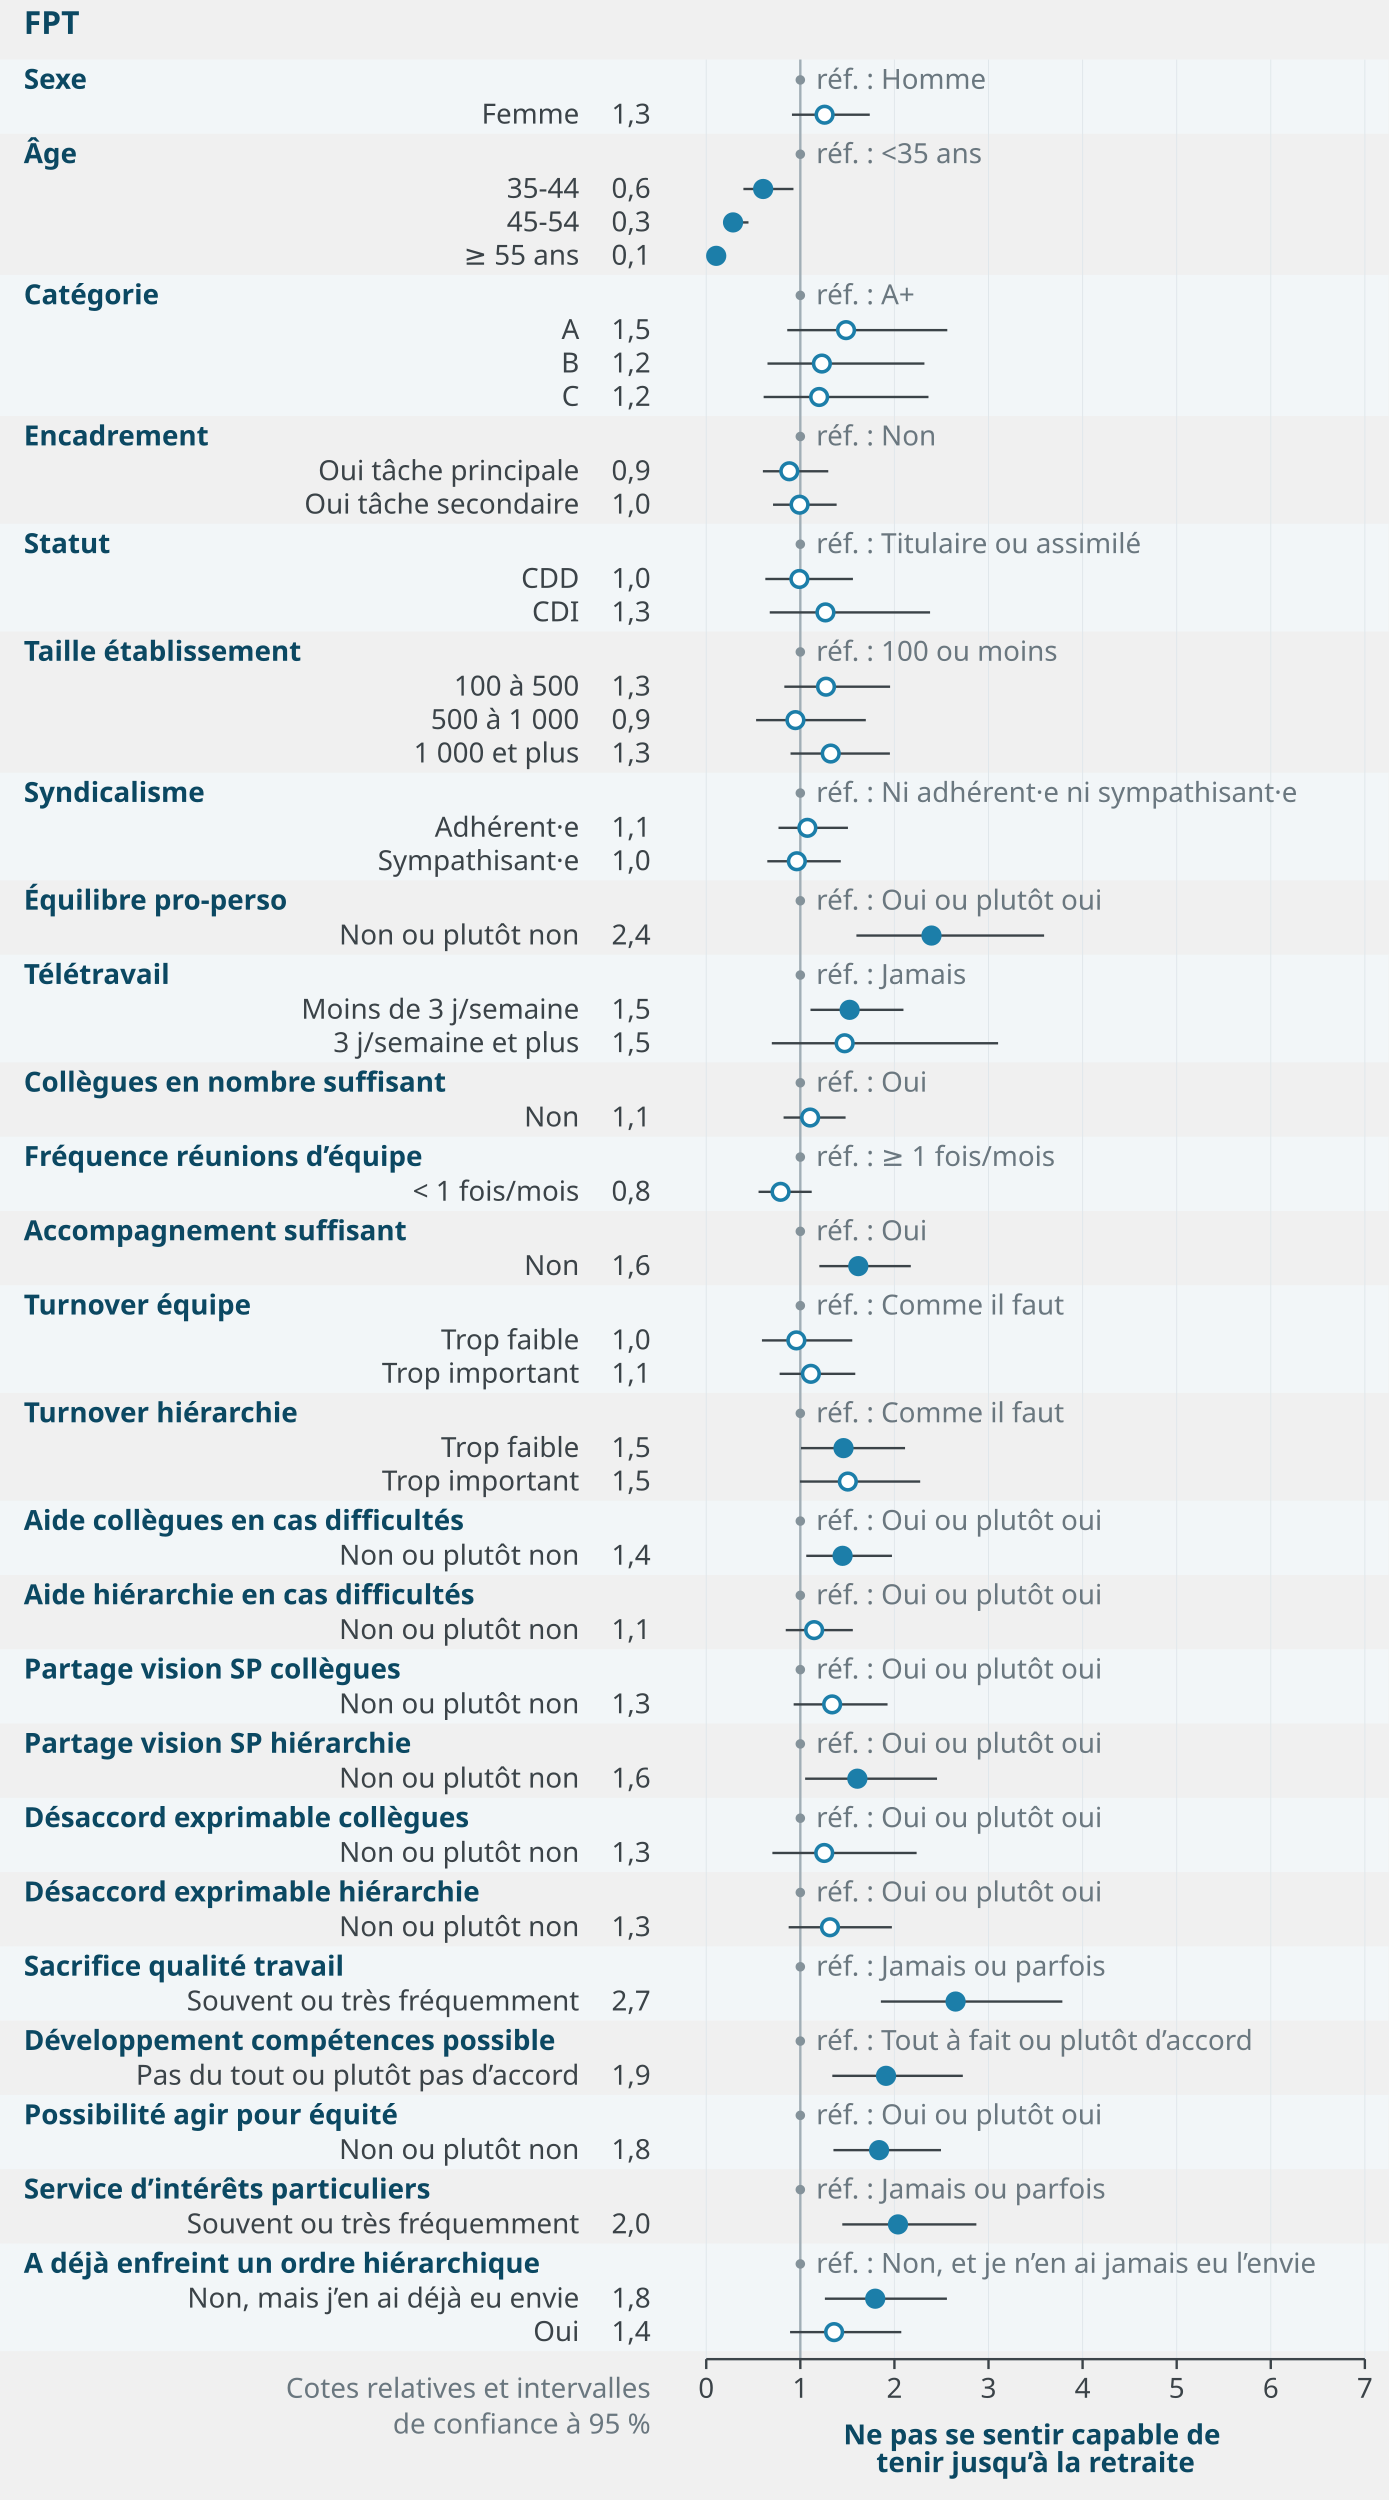
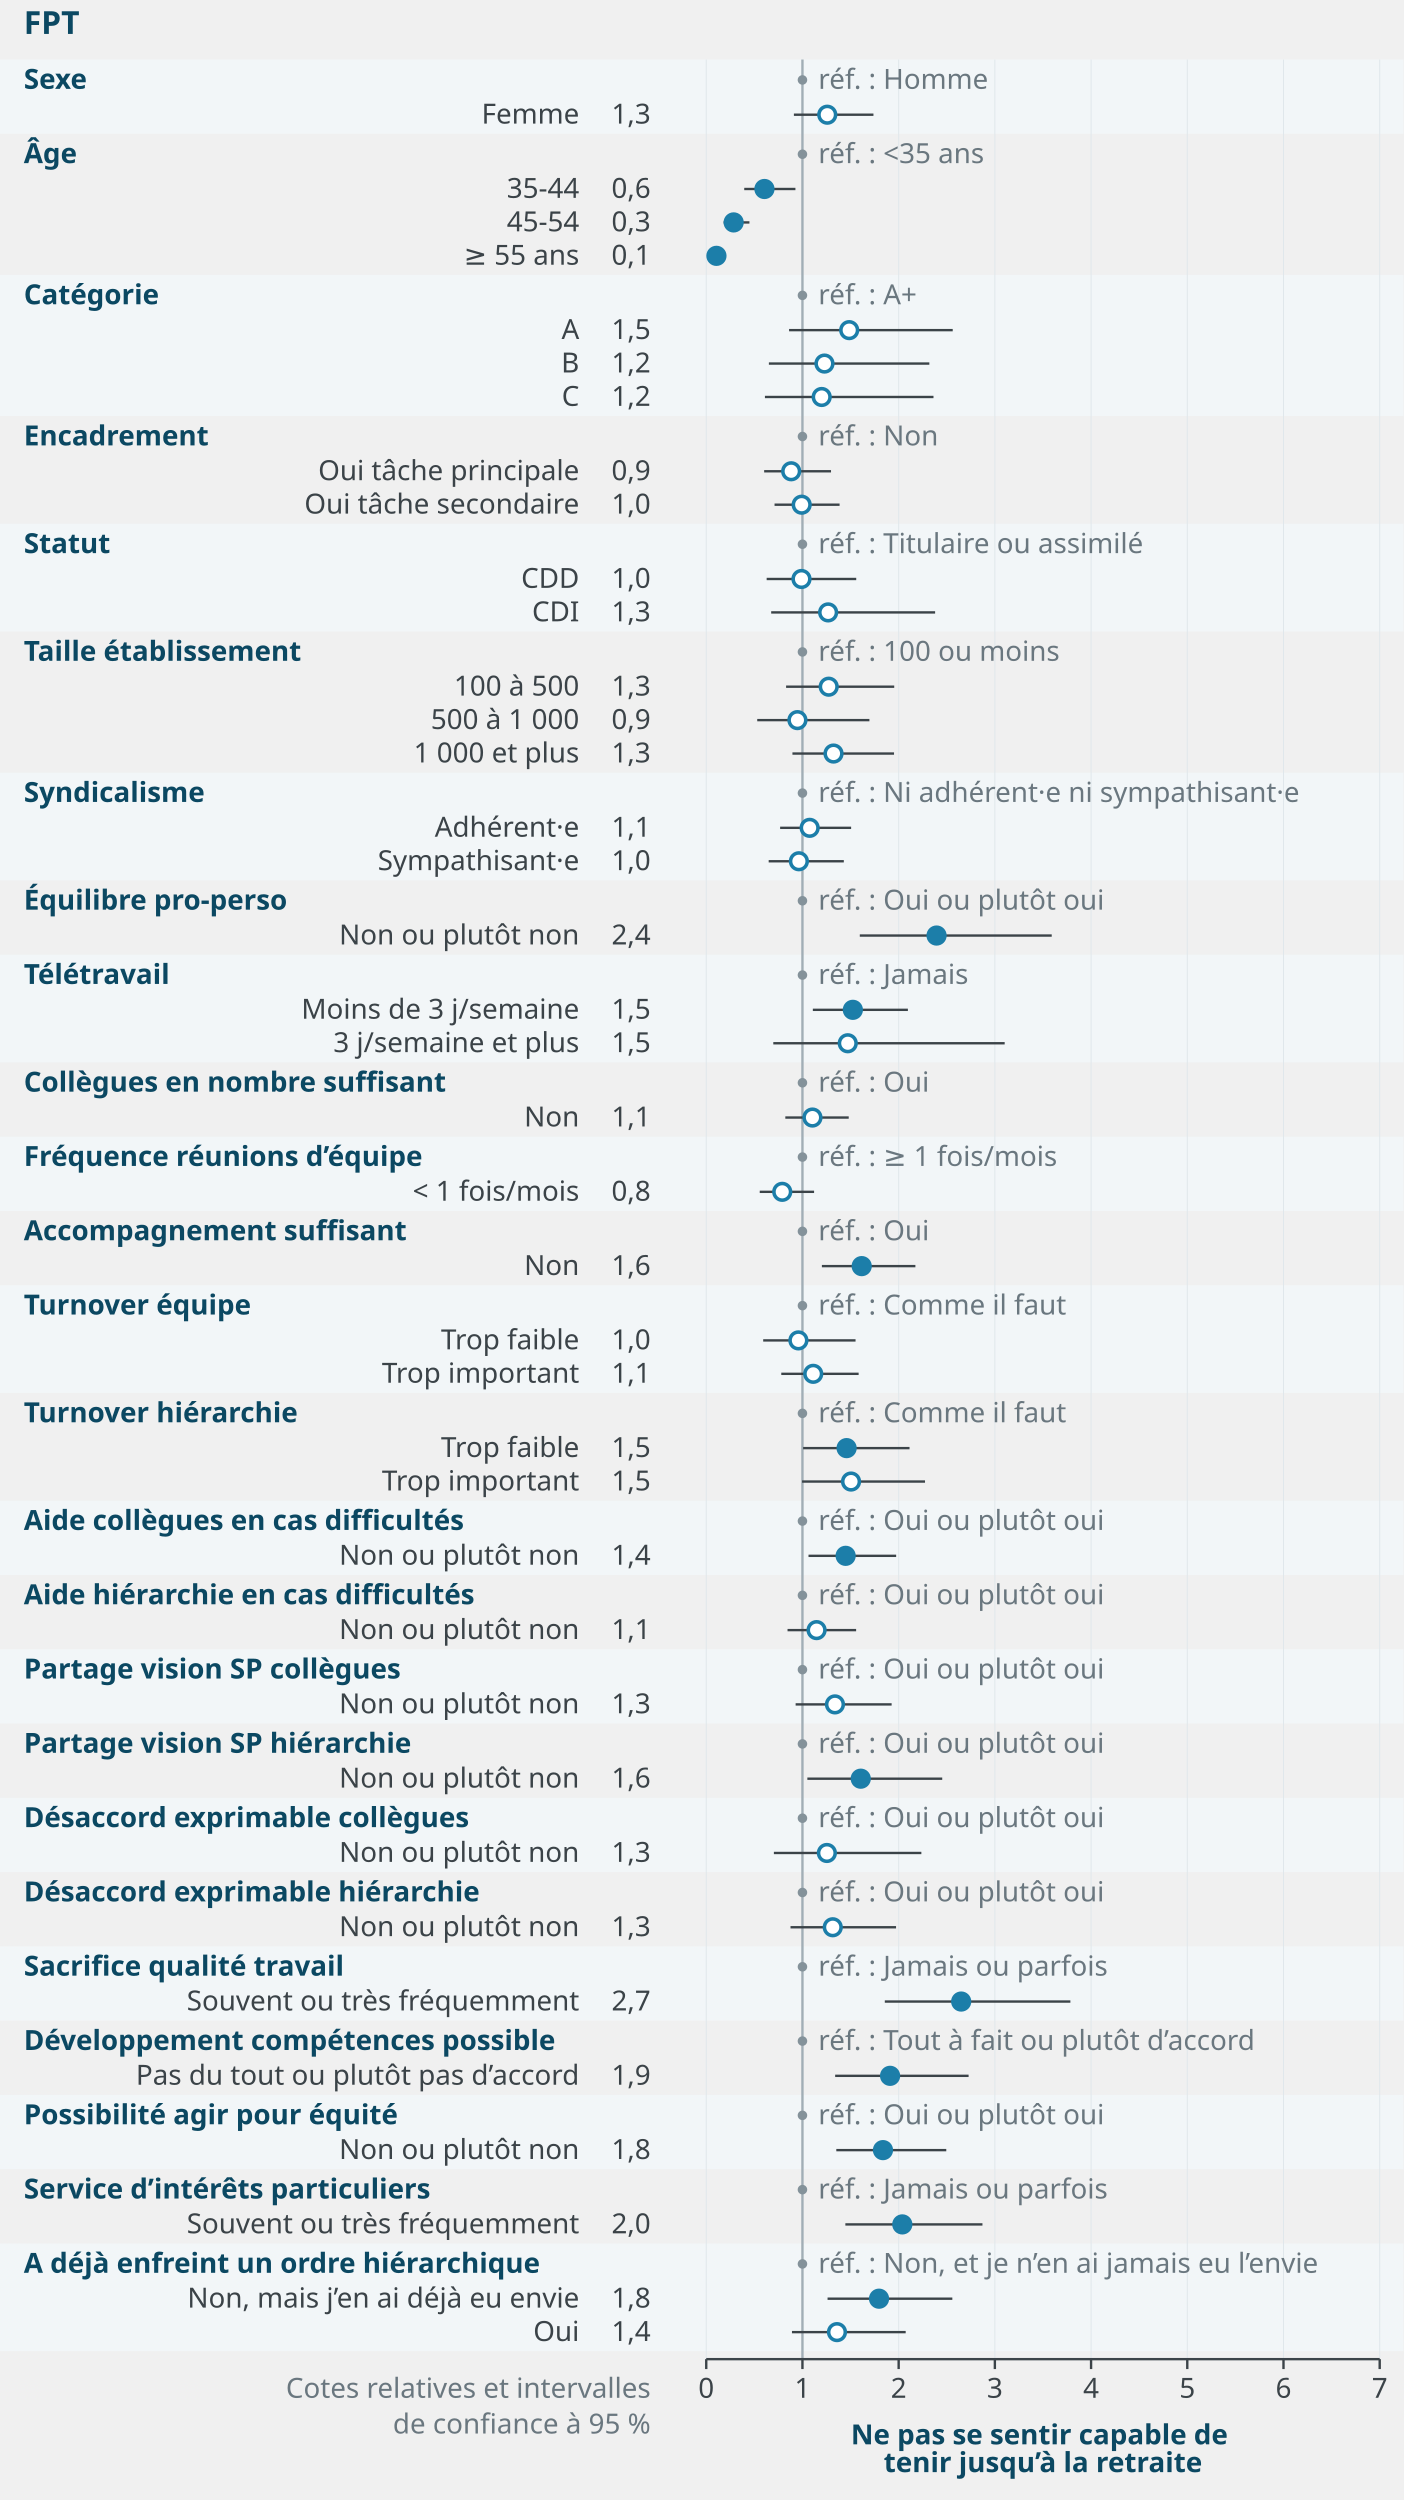
- <svg xmlns="http://www.w3.org/2000/svg" fill="currentColor" font-family="system-ui, sans-serif" font-size="10" text-anchor="middle" width="350pt" height="630.1pt" viewBox="0 0 350 630.1" style="font-family: Poppins-Regular, Poppins; font-size: 7px; background: none;">
+ <svg xmlns="http://www.w3.org/2000/svg" fill="currentColor" font-family="system-ui, sans-serif" font-size="10" text-anchor="middle" width="353.738pt" height="630.1pt" viewBox="0 0 353.738 630.1" style="font-family: Poppins-Regular, Poppins; font-size: 7px; background: none;">
  <g aria-label="rect" fill="#F2F6F8">
-     <rect x="0" y="15" width="350" height="18.723" />
-     <rect x="0" y="69.296" width="350" height="35.572" />
-     <rect x="0" y="132.016" width="350" height="27.148" />
-     <rect x="0" y="194.736" width="350" height="27.148" />
-     <rect x="0" y="240.607" width="350" height="27.148" />
-     <rect x="0" y="286.478" width="350" height="18.723" />
-     <rect x="0" y="323.925" width="350" height="27.148" />
-     <rect x="0" y="378.22" width="350" height="18.723" />
-     <rect x="0" y="415.667" width="350" height="18.723" />
-     <rect x="0" y="453.113" width="350" height="18.723" />
-     <rect x="0" y="490.559" width="350" height="18.723" />
-     <rect x="0" y="528.006" width="350" height="18.723" />
-     <rect x="0" y="565.452" width="350" height="27.148" />
+     <rect x="0" y="15" width="353.738" height="18.723" />
+     <rect x="0" y="69.296" width="353.738" height="35.572" />
+     <rect x="0" y="132.016" width="353.738" height="27.148" />
+     <rect x="0" y="194.736" width="353.738" height="27.148" />
+     <rect x="0" y="240.607" width="353.738" height="27.148" />
+     <rect x="0" y="286.478" width="353.738" height="18.723" />
+     <rect x="0" y="323.925" width="353.738" height="27.148" />
+     <rect x="0" y="378.22" width="353.738" height="18.723" />
+     <rect x="0" y="415.667" width="353.738" height="18.723" />
+     <rect x="0" y="453.113" width="353.738" height="18.723" />
+     <rect x="0" y="490.559" width="353.738" height="18.723" />
+     <rect x="0" y="528.006" width="353.738" height="18.723" />
+     <rect x="0" y="565.452" width="353.738" height="27.148" />
  </g>
  <g aria-label="rule" stroke="#E0E7EB" stroke-width="0.25">
    <line x1="178" x2="178" y1="15" y2="594.6" />
-     <line x1="225.429" x2="225.429" y1="15" y2="594.6" />
-     <line x1="249.143" x2="249.143" y1="15" y2="594.6" />
-     <line x1="272.857" x2="272.857" y1="15" y2="594.6" />
-     <line x1="296.571" x2="296.571" y1="15" y2="594.6" />
-     <line x1="320.286" x2="320.286" y1="15" y2="594.6" />
-     <line x1="344" x2="344" y1="15" y2="594.6" />
+     <line x1="226.497" x2="226.497" y1="15" y2="594.6" />
+     <line x1="250.745" x2="250.745" y1="15" y2="594.6" />
+     <line x1="274.993" x2="274.993" y1="15" y2="594.6" />
+     <line x1="299.241" x2="299.241" y1="15" y2="594.6" />
+     <line x1="323.49" x2="323.49" y1="15" y2="594.6" />
+     <line x1="347.738" x2="347.738" y1="15" y2="594.6" />
  </g>
  <g aria-label="rule" stroke="#A1AEB6" stroke-width="0.6">
-     <line x1="201.714" x2="201.714" y1="15" y2="594.6" />
+     <line x1="202.248" x2="202.248" y1="15" y2="594.6" />
  </g>
  <g aria-label="dot" fill="#84929A">
-     <circle cx="201.714" cy="20.149" r="1.2" />
-     <circle cx="201.714" cy="38.872" r="1.2" />
-     <circle cx="201.714" cy="74.445" r="1.2" />
-     <circle cx="201.714" cy="110.017" r="1.2" />
-     <circle cx="201.714" cy="137.165" r="1.2" />
-     <circle cx="201.714" cy="164.313" r="1.2" />
-     <circle cx="201.714" cy="199.885" r="1.2" />
-     <circle cx="201.714" cy="227.033" r="1.2" />
-     <circle cx="201.714" cy="245.756" r="1.2" />
-     <circle cx="201.714" cy="272.904" r="1.2" />
-     <circle cx="201.714" cy="291.627" r="1.2" />
-     <circle cx="201.714" cy="310.351" r="1.2" />
-     <circle cx="201.714" cy="329.074" r="1.2" />
-     <circle cx="201.714" cy="356.222" r="1.2" />
-     <circle cx="201.714" cy="383.369" r="1.2" />
-     <circle cx="201.714" cy="402.093" r="1.2" />
-     <circle cx="201.714" cy="420.816" r="1.2" />
-     <circle cx="201.714" cy="439.539" r="1.2" />
-     <circle cx="201.714" cy="458.262" r="1.2" />
-     <circle cx="201.714" cy="476.985" r="1.2" />
-     <circle cx="201.714" cy="495.709" r="1.2" />
-     <circle cx="201.714" cy="514.432" r="1.2" />
-     <circle cx="201.714" cy="533.155" r="1.2" />
-     <circle cx="201.714" cy="551.878" r="1.2" />
-     <circle cx="201.714" cy="570.601" r="1.2" />
+     <circle cx="202.248" cy="20.149" r="1.2" />
+     <circle cx="202.248" cy="38.872" r="1.2" />
+     <circle cx="202.248" cy="74.445" r="1.2" />
+     <circle cx="202.248" cy="110.017" r="1.2" />
+     <circle cx="202.248" cy="137.165" r="1.2" />
+     <circle cx="202.248" cy="164.313" r="1.2" />
+     <circle cx="202.248" cy="199.885" r="1.2" />
+     <circle cx="202.248" cy="227.033" r="1.2" />
+     <circle cx="202.248" cy="245.756" r="1.2" />
+     <circle cx="202.248" cy="272.904" r="1.2" />
+     <circle cx="202.248" cy="291.627" r="1.2" />
+     <circle cx="202.248" cy="310.351" r="1.2" />
+     <circle cx="202.248" cy="329.074" r="1.2" />
+     <circle cx="202.248" cy="356.222" r="1.2" />
+     <circle cx="202.248" cy="383.369" r="1.2" />
+     <circle cx="202.248" cy="402.093" r="1.2" />
+     <circle cx="202.248" cy="420.816" r="1.2" />
+     <circle cx="202.248" cy="439.539" r="1.2" />
+     <circle cx="202.248" cy="458.262" r="1.2" />
+     <circle cx="202.248" cy="476.985" r="1.2" />
+     <circle cx="202.248" cy="495.709" r="1.2" />
+     <circle cx="202.248" cy="514.432" r="1.2" />
+     <circle cx="202.248" cy="533.155" r="1.2" />
+     <circle cx="202.248" cy="551.878" r="1.2" />
+     <circle cx="202.248" cy="570.601" r="1.2" />
  </g>
  <g aria-label="rule" stroke="#3B4348" stroke-width="0.6">
-     <line x1="199.604" x2="219.215" y1="28.911" y2="28.911" />
-     <line x1="187.367" x2="199.983" y1="47.634" y2="47.634" />
-     <line x1="182.292" x2="188.648" y1="56.059" y2="56.059" />
-     <line x1="179.47" x2="182.245" y1="64.483" y2="64.483" />
-     <line x1="198.418" x2="238.756" y1="83.207" y2="83.207" />
-     <line x1="193.438" x2="232.993" y1="91.631" y2="91.631" />
-     <line x1="192.466" x2="234.013" y1="100.056" y2="100.056" />
-     <line x1="192.276" x2="208.757" y1="118.779" y2="118.779" />
-     <line x1="194.837" x2="210.868" y1="127.204" y2="127.204" />
-     <line x1="192.893" x2="214.971" y1="145.927" y2="145.927" />
-     <line x1="194.007" x2="234.416" y1="154.351" y2="154.351" />
-     <line x1="197.683" x2="224.338" y1="173.075" y2="173.075" />
-     <line x1="190.569" x2="218.219" y1="181.499" y2="181.499" />
-     <line x1="199.248" x2="224.29" y1="189.924" y2="189.924" />
-     <line x1="196.213" x2="213.714" y1="208.647" y2="208.647" />
-     <line x1="193.391" x2="211.911" y1="217.072" y2="217.072" />
-     <line x1="215.848" x2="263.158" y1="235.795" y2="235.795" />
-     <line x1="204.275" x2="227.705" y1="254.518" y2="254.518" />
-     <line x1="194.529" x2="251.562" y1="262.943" y2="262.943" />
-     <line x1="197.493" x2="213.121" y1="281.666" y2="281.666" />
-     <line x1="191.185" x2="204.584" y1="300.389" y2="300.389" />
-     <line x1="206.505" x2="229.555" y1="319.112" y2="319.112" />
-     <line x1="192.039" x2="214.805" y1="337.835" y2="337.835" />
-     <line x1="196.497" x2="215.563" y1="346.26" y2="346.26" />
-     <line x1="201.88" x2="228.108" y1="364.983" y2="364.983" />
-     <line x1="201.619" x2="231.926" y1="373.408" y2="373.408" />
-     <line x1="203.208" x2="224.812" y1="392.131" y2="392.131" />
-     <line x1="198.039" x2="214.947" y1="410.854" y2="410.854" />
-     <line x1="200.031" x2="223.697" y1="429.577" y2="429.577" />
-     <line x1="202.924" x2="236.171" y1="448.301" y2="448.301" />
-     <line x1="194.671" x2="231.025" y1="467.024" y2="467.024" />
-     <line x1="198.774" x2="224.788" y1="485.747" y2="485.747" />
-     <line x1="222.014" x2="267.759" y1="504.47" y2="504.47" />
-     <line x1="209.777" x2="242.669" y1="523.193" y2="523.193" />
-     <line x1="210.062" x2="237.167" y1="541.917" y2="541.917" />
-     <line x1="212.291" x2="246.084" y1="560.64" y2="560.64" />
-     <line x1="207.904" x2="238.661" y1="579.363" y2="579.363" />
-     <line x1="199.129" x2="227.16" y1="587.788" y2="587.788" />
+     <line x1="200.09" x2="220.144" y1="28.911" y2="28.911" />
+     <line x1="187.578" x2="200.478" y1="47.634" y2="47.634" />
+     <line x1="182.389" x2="188.887" y1="56.059" y2="56.059" />
+     <line x1="179.503" x2="182.34" y1="64.483" y2="64.483" />
+     <line x1="198.878" x2="240.124" y1="83.207" y2="83.207" />
+     <line x1="193.786" x2="234.232" y1="91.631" y2="91.631" />
+     <line x1="192.791" x2="235.274" y1="100.056" y2="100.056" />
+     <line x1="192.597" x2="209.45" y1="118.779" y2="118.779" />
+     <line x1="195.216" x2="211.608" y1="127.204" y2="127.204" />
+     <line x1="193.228" x2="215.803" y1="145.927" y2="145.927" />
+     <line x1="194.368" x2="235.687" y1="154.351" y2="154.351" />
+     <line x1="198.126" x2="225.381" y1="173.075" y2="173.075" />
+     <line x1="190.852" x2="219.125" y1="181.499" y2="181.499" />
+     <line x1="199.726" x2="225.333" y1="189.924" y2="189.924" />
+     <line x1="196.623" x2="214.518" y1="208.647" y2="208.647" />
+     <line x1="193.737" x2="212.675" y1="217.072" y2="217.072" />
+     <line x1="216.7" x2="265.076" y1="235.795" y2="235.795" />
+     <line x1="204.867" x2="228.824" y1="254.518" y2="254.518" />
+     <line x1="194.901" x2="253.218" y1="262.943" y2="262.943" />
+     <line x1="197.932" x2="213.912" y1="281.666" y2="281.666" />
+     <line x1="191.482" x2="205.182" y1="300.389" y2="300.389" />
+     <line x1="207.146" x2="230.716" y1="319.112" y2="319.112" />
+     <line x1="192.355" x2="215.633" y1="337.835" y2="337.835" />
+     <line x1="196.914" x2="216.409" y1="346.26" y2="346.26" />
+     <line x1="202.418" x2="229.237" y1="364.983" y2="364.983" />
+     <line x1="202.151" x2="233.141" y1="373.408" y2="373.408" />
+     <line x1="203.776" x2="225.866" y1="392.131" y2="392.131" />
+     <line x1="198.49" x2="215.779" y1="410.854" y2="410.854" />
+     <line x1="200.527" x2="224.726" y1="429.577" y2="429.577" />
+     <line x1="203.485" x2="237.481" y1="448.301" y2="448.301" />
+     <line x1="195.047" x2="232.219" y1="467.024" y2="467.024" />
+     <line x1="199.241" x2="225.842" y1="485.747" y2="485.747" />
+     <line x1="223.005" x2="269.78" y1="504.47" y2="504.47" />
+     <line x1="210.493" x2="244.125" y1="523.193" y2="523.193" />
+     <line x1="210.784" x2="238.499" y1="541.917" y2="541.917" />
+     <line x1="213.063" x2="247.617" y1="560.64" y2="560.64" />
+     <line x1="208.577" x2="240.027" y1="579.363" y2="579.363" />
+     <line x1="199.605" x2="228.267" y1="587.788" y2="587.788" />
  </g>
  <g aria-label="dot" stroke="#1C7EA9" stroke-width="0.9">
-     <circle cx="207.833" cy="28.911" r="2.1" fill="#FFFFFF" />
-     <circle cx="192.347" cy="47.634" r="2.1" fill="#1C7EA9" />
-     <circle cx="184.759" cy="56.059" r="2.1" fill="#1C7EA9" />
-     <circle cx="180.514" cy="64.483" r="2.1" fill="#1C7EA9" />
-     <circle cx="213.239" cy="83.207" r="2.1" fill="#FFFFFF" />
-     <circle cx="207.145" cy="91.631" r="2.1" fill="#FFFFFF" />
-     <circle cx="206.457" cy="100.056" r="2.1" fill="#FFFFFF" />
-     <circle cx="198.94" cy="118.779" r="2.1" fill="#FFFFFF" />
-     <circle cx="201.525" cy="127.204" r="2.1" fill="#FFFFFF" />
-     <circle cx="201.477" cy="145.927" r="2.1" fill="#FFFFFF" />
-     <circle cx="208.046" cy="154.351" r="2.1" fill="#FFFFFF" />
-     <circle cx="208.188" cy="173.075" r="2.1" fill="#FFFFFF" />
-     <circle cx="200.481" cy="181.499" r="2.1" fill="#FFFFFF" />
-     <circle cx="209.374" cy="189.924" r="2.1" fill="#FFFFFF" />
-     <circle cx="203.493" cy="208.647" r="2.1" fill="#FFFFFF" />
-     <circle cx="200.837" cy="217.072" r="2.1" fill="#FFFFFF" />
-     <circle cx="234.772" cy="235.795" r="2.1" fill="#1C7EA9" />
-     <circle cx="214.141" cy="254.518" r="2.1" fill="#1C7EA9" />
-     <circle cx="212.884" cy="262.943" r="2.1" fill="#FFFFFF" />
-     <circle cx="204.181" cy="281.666" r="2.1" fill="#FFFFFF" />
-     <circle cx="196.734" cy="300.389" r="2.1" fill="#FFFFFF" />
-     <circle cx="216.322" cy="319.112" r="2.1" fill="#1C7EA9" />
-     <circle cx="200.718" cy="337.835" r="2.1" fill="#FFFFFF" />
-     <circle cx="204.37" cy="346.26" r="2.1" fill="#FFFFFF" />
-     <circle cx="212.599" cy="364.983" r="2.1" fill="#1C7EA9" />
-     <circle cx="213.69" cy="373.408" r="2.1" fill="#FFFFFF" />
-     <circle cx="212.362" cy="392.131" r="2.1" fill="#1C7EA9" />
-     <circle cx="205.2" cy="410.854" r="2.1" fill="#FFFFFF" />
-     <circle cx="209.73" cy="429.577" r="2.1" fill="#FFFFFF" />
-     <circle cx="216.085" cy="448.301" r="2.1" fill="#1C7EA9" />
-     <circle cx="207.738" cy="467.024" r="2.1" fill="#FFFFFF" />
-     <circle cx="209.184" cy="485.747" r="2.1" fill="#FFFFFF" />
-     <circle cx="240.843" cy="504.47" r="2.1" fill="#1C7EA9" />
-     <circle cx="223.318" cy="523.193" r="2.1" fill="#1C7EA9" />
-     <circle cx="221.563" cy="541.917" r="2.1" fill="#1C7EA9" />
-     <circle cx="226.33" cy="560.64" r="2.1" fill="#1C7EA9" />
-     <circle cx="220.591" cy="579.363" r="2.1" fill="#1C7EA9" />
-     <circle cx="210.228" cy="587.788" r="2.1" fill="#FFFFFF" />
+     <circle cx="208.504" cy="28.911" r="2.1" fill="#FFFFFF" />
+     <circle cx="192.67" cy="47.634" r="2.1" fill="#1C7EA9" />
+     <circle cx="184.911" cy="56.059" r="2.1" fill="#1C7EA9" />
+     <circle cx="180.57" cy="64.483" r="2.1" fill="#1C7EA9" />
+     <circle cx="214.033" cy="83.207" r="2.1" fill="#FFFFFF" />
+     <circle cx="207.801" cy="91.631" r="2.1" fill="#FFFFFF" />
+     <circle cx="207.098" cy="100.056" r="2.1" fill="#FFFFFF" />
+     <circle cx="199.411" cy="118.779" r="2.1" fill="#FFFFFF" />
+     <circle cx="202.054" cy="127.204" r="2.1" fill="#FFFFFF" />
+     <circle cx="202.006" cy="145.927" r="2.1" fill="#FFFFFF" />
+     <circle cx="208.723" cy="154.351" r="2.1" fill="#FFFFFF" />
+     <circle cx="208.868" cy="173.075" r="2.1" fill="#FFFFFF" />
+     <circle cx="200.987" cy="181.499" r="2.1" fill="#FFFFFF" />
+     <circle cx="210.08" cy="189.924" r="2.1" fill="#FFFFFF" />
+     <circle cx="204.067" cy="208.647" r="2.1" fill="#FFFFFF" />
+     <circle cx="201.351" cy="217.072" r="2.1" fill="#FFFFFF" />
+     <circle cx="236.05" cy="235.795" r="2.1" fill="#1C7EA9" />
+     <circle cx="214.954" cy="254.518" r="2.1" fill="#1C7EA9" />
+     <circle cx="213.669" cy="262.943" r="2.1" fill="#FFFFFF" />
+     <circle cx="204.77" cy="281.666" r="2.1" fill="#FFFFFF" />
+     <circle cx="197.156" cy="300.389" r="2.1" fill="#FFFFFF" />
+     <circle cx="217.185" cy="319.112" r="2.1" fill="#1C7EA9" />
+     <circle cx="201.23" cy="337.835" r="2.1" fill="#FFFFFF" />
+     <circle cx="204.964" cy="346.26" r="2.1" fill="#FFFFFF" />
+     <circle cx="213.378" cy="364.983" r="2.1" fill="#1C7EA9" />
+     <circle cx="214.494" cy="373.408" r="2.1" fill="#FFFFFF" />
+     <circle cx="213.136" cy="392.131" r="2.1" fill="#1C7EA9" />
+     <circle cx="205.813" cy="410.854" r="2.1" fill="#FFFFFF" />
+     <circle cx="210.444" cy="429.577" r="2.1" fill="#FFFFFF" />
+     <circle cx="216.943" cy="448.301" r="2.1" fill="#1C7EA9" />
+     <circle cx="208.407" cy="467.024" r="2.1" fill="#FFFFFF" />
+     <circle cx="209.886" cy="485.747" r="2.1" fill="#FFFFFF" />
+     <circle cx="242.258" cy="504.47" r="2.1" fill="#1C7EA9" />
+     <circle cx="224.338" cy="523.193" r="2.1" fill="#1C7EA9" />
+     <circle cx="222.544" cy="541.917" r="2.1" fill="#1C7EA9" />
+     <circle cx="227.418" cy="560.64" r="2.1" fill="#1C7EA9" />
+     <circle cx="221.55" cy="579.363" r="2.1" fill="#1C7EA9" />
+     <circle cx="210.953" cy="587.788" r="2.1" fill="#FFFFFF" />
  </g>
  <g aria-label="text" fill="#0B4862" text-anchor="start" font-family="Poppins-Bold, Poppins" font-size="7" font-weight="700">
    <text y="0.32em" transform="translate(6,20.14929)">Sexe</text>
    <text y="0.32em" transform="translate(6,38.87249)">Âge</text>
    <text y="0.32em" transform="translate(6,74.44492)">Catégorie</text>
    <text y="0.32em" transform="translate(6,110.0174)">Encadrement</text>
    <text y="0.32em" transform="translate(6,137.1652)">Statut</text>
    <text y="0.32em" transform="translate(6,164.313)">Taille établissement</text>
    <text y="0.32em" transform="translate(6,199.8854)">Syndicalisme</text>
    <text y="0.32em" transform="translate(6,227.0332)">Équilibre pro-perso</text>
    <text y="0.32em" transform="translate(6,245.7564)">Télétravail</text>
    <text y="0.32em" transform="translate(6,272.9042)">Collègues en nombre suffisant</text>
    <text y="0.32em" transform="translate(6,291.6274)">Fréquence réunions d’équipe</text>
    <text y="0.32em" transform="translate(6,310.3506)">Accompagnement suffisant</text>
    <text y="0.32em" transform="translate(6,329.0738)">Turnover équipe</text>
    <text y="0.32em" transform="translate(6,356.2217)">Turnover hiérarchie</text>
    <text y="0.32em" transform="translate(6,383.3695)">Aide collègues en cas difficultés</text>
    <text y="0.32em" transform="translate(6,402.0927)">Aide hiérarchie en cas difficultés</text>
    <text y="0.32em" transform="translate(6,420.8159)">Partage vision SP collègues</text>
    <text y="0.32em" transform="translate(6,439.5391)">Partage vision SP hiérarchie</text>
    <text y="0.32em" transform="translate(6,458.2623)">Désaccord exprimable collègues</text>
    <text y="0.32em" transform="translate(6,476.9855)">Désaccord exprimable hiérarchie</text>
    <text y="0.32em" transform="translate(6,495.7087)">Sacrifice qualité travail</text>
    <text y="0.32em" transform="translate(6,514.4319)">Développement compétences possible</text>
    <text y="0.32em" transform="translate(6,533.1551)">Possibilité agir pour équité</text>
    <text y="0.32em" transform="translate(6,551.8783)">Service d’intérêts particuliers</text>
    <text y="0.32em" transform="translate(6,570.6015)">A déjà enfreint un ordre hiérarchique</text>
  </g>
  <g aria-label="text" fill="#6A777F" text-anchor="start" font-size="7">
-     <text y="0.32em" transform="translate(205.7143,20.14929)">réf. : Homme</text>
-     <text y="0.32em" transform="translate(205.7143,38.87249)">réf. : &lt;35 ans</text>
-     <text y="0.32em" transform="translate(205.7143,74.44492)">réf. : A+</text>
-     <text y="0.32em" transform="translate(205.7143,110.0174)">réf. : Non</text>
-     <text y="0.32em" transform="translate(205.7143,137.1652)">réf. : Titulaire ou assimilé</text>
-     <text y="0.32em" transform="translate(205.7143,164.313)">réf. : 100 ou moins</text>
-     <text y="0.32em" transform="translate(205.7143,199.8854)">réf. : Ni adhérent·e ni sympathisant·e</text>
-     <text y="0.32em" transform="translate(205.7143,227.0332)">réf. : Oui ou plutôt oui</text>
-     <text y="0.32em" transform="translate(205.7143,245.7564)">réf. : Jamais</text>
-     <text y="0.32em" transform="translate(205.7143,272.9042)">réf. : Oui</text>
-     <text y="0.32em" transform="translate(205.7143,291.6274)">réf. : ≥ 1 fois/mois</text>
-     <text y="0.32em" transform="translate(205.7143,310.3506)">réf. : Oui</text>
-     <text y="0.32em" transform="translate(205.7143,329.0738)">réf. : Comme il faut</text>
-     <text y="0.32em" transform="translate(205.7143,356.2217)">réf. : Comme il faut</text>
-     <text y="0.32em" transform="translate(205.7143,383.3695)">réf. : Oui ou plutôt oui</text>
-     <text y="0.32em" transform="translate(205.7143,402.0927)">réf. : Oui ou plutôt oui</text>
-     <text y="0.32em" transform="translate(205.7143,420.8159)">réf. : Oui ou plutôt oui</text>
-     <text y="0.32em" transform="translate(205.7143,439.5391)">réf. : Oui ou plutôt oui</text>
-     <text y="0.32em" transform="translate(205.7143,458.2623)">réf. : Oui ou plutôt oui</text>
-     <text y="0.32em" transform="translate(205.7143,476.9855)">réf. : Oui ou plutôt oui</text>
-     <text y="0.32em" transform="translate(205.7143,495.7087)">réf. : Jamais ou parfois</text>
-     <text y="0.32em" transform="translate(205.7143,514.4319)">réf. : Tout à fait ou plutôt d’accord</text>
-     <text y="0.32em" transform="translate(205.7143,533.1551)">réf. : Oui ou plutôt oui</text>
-     <text y="0.32em" transform="translate(205.7143,551.8783)">réf. : Jamais ou parfois</text>
-     <text y="0.32em" transform="translate(205.7143,570.6015)">réf. : Non, et je n’en ai jamais eu l’envie</text>
+     <text y="0.32em" transform="translate(206.2483,20.14929)">réf. : Homme</text>
+     <text y="0.32em" transform="translate(206.2483,38.87249)">réf. : &lt;35 ans</text>
+     <text y="0.32em" transform="translate(206.2483,74.44492)">réf. : A+</text>
+     <text y="0.32em" transform="translate(206.2483,110.0174)">réf. : Non</text>
+     <text y="0.32em" transform="translate(206.2483,137.1652)">réf. : Titulaire ou assimilé</text>
+     <text y="0.32em" transform="translate(206.2483,164.313)">réf. : 100 ou moins</text>
+     <text y="0.32em" transform="translate(206.2483,199.8854)">réf. : Ni adhérent·e ni sympathisant·e</text>
+     <text y="0.32em" transform="translate(206.2483,227.0332)">réf. : Oui ou plutôt oui</text>
+     <text y="0.32em" transform="translate(206.2483,245.7564)">réf. : Jamais</text>
+     <text y="0.32em" transform="translate(206.2483,272.9042)">réf. : Oui</text>
+     <text y="0.32em" transform="translate(206.2483,291.6274)">réf. : ≥ 1 fois/mois</text>
+     <text y="0.32em" transform="translate(206.2483,310.3506)">réf. : Oui</text>
+     <text y="0.32em" transform="translate(206.2483,329.0738)">réf. : Comme il faut</text>
+     <text y="0.32em" transform="translate(206.2483,356.2217)">réf. : Comme il faut</text>
+     <text y="0.32em" transform="translate(206.2483,383.3695)">réf. : Oui ou plutôt oui</text>
+     <text y="0.32em" transform="translate(206.2483,402.0927)">réf. : Oui ou plutôt oui</text>
+     <text y="0.32em" transform="translate(206.2483,420.8159)">réf. : Oui ou plutôt oui</text>
+     <text y="0.32em" transform="translate(206.2483,439.5391)">réf. : Oui ou plutôt oui</text>
+     <text y="0.32em" transform="translate(206.2483,458.2623)">réf. : Oui ou plutôt oui</text>
+     <text y="0.32em" transform="translate(206.2483,476.9855)">réf. : Oui ou plutôt oui</text>
+     <text y="0.32em" transform="translate(206.2483,495.7087)">réf. : Jamais ou parfois</text>
+     <text y="0.32em" transform="translate(206.2483,514.4319)">réf. : Tout à fait ou plutôt d’accord</text>
+     <text y="0.32em" transform="translate(206.2483,533.1551)">réf. : Oui ou plutôt oui</text>
+     <text y="0.32em" transform="translate(206.2483,551.8783)">réf. : Jamais ou parfois</text>
+     <text y="0.32em" transform="translate(206.2483,570.6015)">réf. : Non, et je n’en ai jamais eu l’envie</text>
  </g>
  <g aria-label="text" fill="#3B4348" text-anchor="end" font-size="7">
    <text y="0.32em" transform="translate(146,28.91089)">Femme</text>
    <text y="0.32em" transform="translate(146,47.63409)">35-44</text>
    <text y="0.32em" transform="translate(146,56.05871)">45-54</text>
    <text y="0.32em" transform="translate(146,64.48332)">≥ 55 ans</text>
    <text y="0.32em" transform="translate(146,83.20652)">A</text>
    <text y="0.32em" transform="translate(146,91.63114)">B</text>
    <text y="0.32em" transform="translate(146,100.0558)">C</text>
    <text y="0.32em" transform="translate(146,118.779)">Oui tâche principale</text>
    <text y="0.32em" transform="translate(146,127.2036)">Oui tâche secondaire</text>
    <text y="0.32em" transform="translate(146,145.9268)">CDD</text>
    <text y="0.32em" transform="translate(146,154.3514)">CDI</text>
    <text y="0.32em" transform="translate(146,173.0746)">100 à 500</text>
    <text y="0.32em" transform="translate(146,181.4992)">500 à 1 000</text>
    <text y="0.32em" transform="translate(146,189.9238)">1 000 et plus</text>
    <text y="0.32em" transform="translate(146,208.647)">Adhérent·e</text>
    <text y="0.32em" transform="translate(146,217.0716)">Sympathisant·e</text>
    <text y="0.32em" transform="translate(146,235.7948)">Non ou plutôt non</text>
    <text y="0.32em" transform="translate(146,254.518)">Moins de 3 j/semaine</text>
    <text y="0.32em" transform="translate(146,262.9426)">3 j/semaine et plus</text>
    <text y="0.32em" transform="translate(146,281.6658)">Non</text>
    <text y="0.32em" transform="translate(146,300.389)">&lt; 1 fois/mois</text>
    <text y="0.32em" transform="translate(146,319.1122)">Non</text>
    <text y="0.32em" transform="translate(146,337.8354)">Trop faible</text>
    <text y="0.32em" transform="translate(146,346.2601)">Trop important</text>
    <text y="0.32em" transform="translate(146,364.9833)">Trop faible</text>
    <text y="0.32em" transform="translate(146,373.4079)">Trop important</text>
    <text y="0.32em" transform="translate(146,392.1311)">Non ou plutôt non</text>
    <text y="0.32em" transform="translate(146,410.8543)">Non ou plutôt non</text>
    <text y="0.32em" transform="translate(146,429.5775)">Non ou plutôt non</text>
    <text y="0.32em" transform="translate(146,448.3007)">Non ou plutôt non</text>
    <text y="0.32em" transform="translate(146,467.0239)">Non ou plutôt non</text>
    <text y="0.32em" transform="translate(146,485.7471)">Non ou plutôt non</text>
    <text y="0.32em" transform="translate(146,504.4703)">Souvent ou très fréquemment</text>
    <text y="0.32em" transform="translate(146,523.1935)">Pas du tout ou plutôt pas d’accord</text>
    <text y="0.32em" transform="translate(146,541.9167)">Non ou plutôt non</text>
    <text y="0.32em" transform="translate(146,560.6399)">Souvent ou très fréquemment</text>
    <text y="0.32em" transform="translate(146,579.3631)">Non, mais j’en ai déjà eu envie</text>
    <text y="0.32em" transform="translate(146,587.7877)">Oui</text>
  </g>
  <g aria-label="text" fill="#3B4348" text-anchor="end" font-size="7">
    <text y="0.32em" transform="translate(164,28.91089)">1,3</text>
    <text y="0.32em" transform="translate(164,47.63409)">0,6</text>
    <text y="0.32em" transform="translate(164,56.05871)">0,3</text>
    <text y="0.32em" transform="translate(164,64.48332)">0,1</text>
    <text y="0.32em" transform="translate(164,83.20652)">1,5</text>
    <text y="0.32em" transform="translate(164,91.63114)">1,2</text>
    <text y="0.32em" transform="translate(164,100.0558)">1,2</text>
    <text y="0.32em" transform="translate(164,118.779)">0,9</text>
    <text y="0.32em" transform="translate(164,127.2036)">1,0</text>
    <text y="0.32em" transform="translate(164,145.9268)">1,0</text>
    <text y="0.32em" transform="translate(164,154.3514)">1,3</text>
    <text y="0.32em" transform="translate(164,173.0746)">1,3</text>
    <text y="0.32em" transform="translate(164,181.4992)">0,9</text>
    <text y="0.32em" transform="translate(164,189.9238)">1,3</text>
    <text y="0.32em" transform="translate(164,208.647)">1,1</text>
    <text y="0.32em" transform="translate(164,217.0716)">1,0</text>
    <text y="0.32em" transform="translate(164,235.7948)">2,4</text>
    <text y="0.32em" transform="translate(164,254.518)">1,5</text>
    <text y="0.32em" transform="translate(164,262.9426)">1,5</text>
    <text y="0.32em" transform="translate(164,281.6658)">1,1</text>
    <text y="0.32em" transform="translate(164,300.389)">0,8</text>
    <text y="0.32em" transform="translate(164,319.1122)">1,6</text>
    <text y="0.32em" transform="translate(164,337.8354)">1,0</text>
    <text y="0.32em" transform="translate(164,346.2601)">1,1</text>
    <text y="0.32em" transform="translate(164,364.9833)">1,5</text>
    <text y="0.32em" transform="translate(164,373.4079)">1,5</text>
    <text y="0.32em" transform="translate(164,392.1311)">1,4</text>
    <text y="0.32em" transform="translate(164,410.8543)">1,1</text>
    <text y="0.32em" transform="translate(164,429.5775)">1,3</text>
    <text y="0.32em" transform="translate(164,448.3007)">1,6</text>
    <text y="0.32em" transform="translate(164,467.0239)">1,3</text>
    <text y="0.32em" transform="translate(164,485.7471)">1,3</text>
    <text y="0.32em" transform="translate(164,504.4703)">2,7</text>
    <text y="0.32em" transform="translate(164,523.1935)">1,9</text>
    <text y="0.32em" transform="translate(164,541.9167)">1,8</text>
    <text y="0.32em" transform="translate(164,560.6399)">2,0</text>
    <text y="0.32em" transform="translate(164,579.3631)">1,8</text>
    <text y="0.32em" transform="translate(164,587.7877)">1,4</text>
  </g>
  <g aria-label="text" fill="#0B4862" text-anchor="start" font-family="Poppins-Bold, Poppins" font-size="8" font-weight="700">
    <text y="0.32em" transform="translate(6,6)">FPT</text>
  </g>
  <g aria-label="rule" stroke="#3B4348" stroke-width="0.6">
-     <line x1="178" x2="344" y1="594.6" y2="594.6" />
+     <line x1="178" x2="347.738" y1="594.6" y2="594.6" />
  </g>
  <g aria-label="rule" stroke="#3B4348" stroke-width="0.6">
    <line x1="178" x2="178" y1="594.6" y2="597.1" />
-     <line x1="201.714" x2="201.714" y1="594.6" y2="597.1" />
-     <line x1="225.429" x2="225.429" y1="594.6" y2="597.1" />
-     <line x1="249.143" x2="249.143" y1="594.6" y2="597.1" />
-     <line x1="272.857" x2="272.857" y1="594.6" y2="597.1" />
-     <line x1="296.571" x2="296.571" y1="594.6" y2="597.1" />
-     <line x1="320.286" x2="320.286" y1="594.6" y2="597.1" />
-     <line x1="344" x2="344" y1="594.6" y2="597.1" />
+     <line x1="202.248" x2="202.248" y1="594.6" y2="597.1" />
+     <line x1="226.497" x2="226.497" y1="594.6" y2="597.1" />
+     <line x1="250.745" x2="250.745" y1="594.6" y2="597.1" />
+     <line x1="274.993" x2="274.993" y1="594.6" y2="597.1" />
+     <line x1="299.241" x2="299.241" y1="594.6" y2="597.1" />
+     <line x1="323.49" x2="323.49" y1="594.6" y2="597.1" />
+     <line x1="347.738" x2="347.738" y1="594.6" y2="597.1" />
  </g>
  <g aria-label="text" fill="#3B4348" font-size="7">
    <text y="0.32em" transform="translate(178,602.1)">0</text>
-     <text y="0.32em" transform="translate(201.7143,602.1)">1</text>
-     <text y="0.32em" transform="translate(225.4286,602.1)">2</text>
-     <text y="0.32em" transform="translate(249.1429,602.1)">3</text>
-     <text y="0.32em" transform="translate(272.8571,602.1)">4</text>
-     <text y="0.32em" transform="translate(296.5714,602.1)">5</text>
-     <text y="0.32em" transform="translate(320.2857,602.1)">6</text>
-     <text y="0.32em" transform="translate(344,602.1)">7</text>
+     <text y="0.32em" transform="translate(202.2483,602.1)">1</text>
+     <text y="0.32em" transform="translate(226.4966,602.1)">2</text>
+     <text y="0.32em" transform="translate(250.7449,602.1)">3</text>
+     <text y="0.32em" transform="translate(274.9931,602.1)">4</text>
+     <text y="0.32em" transform="translate(299.2414,602.1)">5</text>
+     <text y="0.32em" transform="translate(323.4897,602.1)">6</text>
+     <text y="0.32em" transform="translate(347.738,602.1)">7</text>
  </g>
  <g aria-label="text" fill="#6A777F" text-anchor="end" font-size="7">
    <text y="0.32em" transform="translate(164,602.1)">Cotes relatives et intervalles</text>
  </g>
  <g aria-label="text" fill="#6A777F" text-anchor="end" font-size="7">
    <text y="0.32em" transform="translate(164,611.1)">de confiance à 95 %</text>
  </g>
  <g aria-label="text" fill="#0B4862" font-family="Poppins-Bold, Poppins" font-size="7" font-weight="700" transform="translate(0,-3.5)">
-     <text transform="translate(261,614.6)">
+     <text transform="translate(262.869,614.6)">
      <tspan x="0" y="0.71em">Ne pas se sentir capable de</tspan>
      <tspan x="0" dy="1em">tenir jusqu’à la retraite</tspan>
    </text>
  </g>
</svg>
